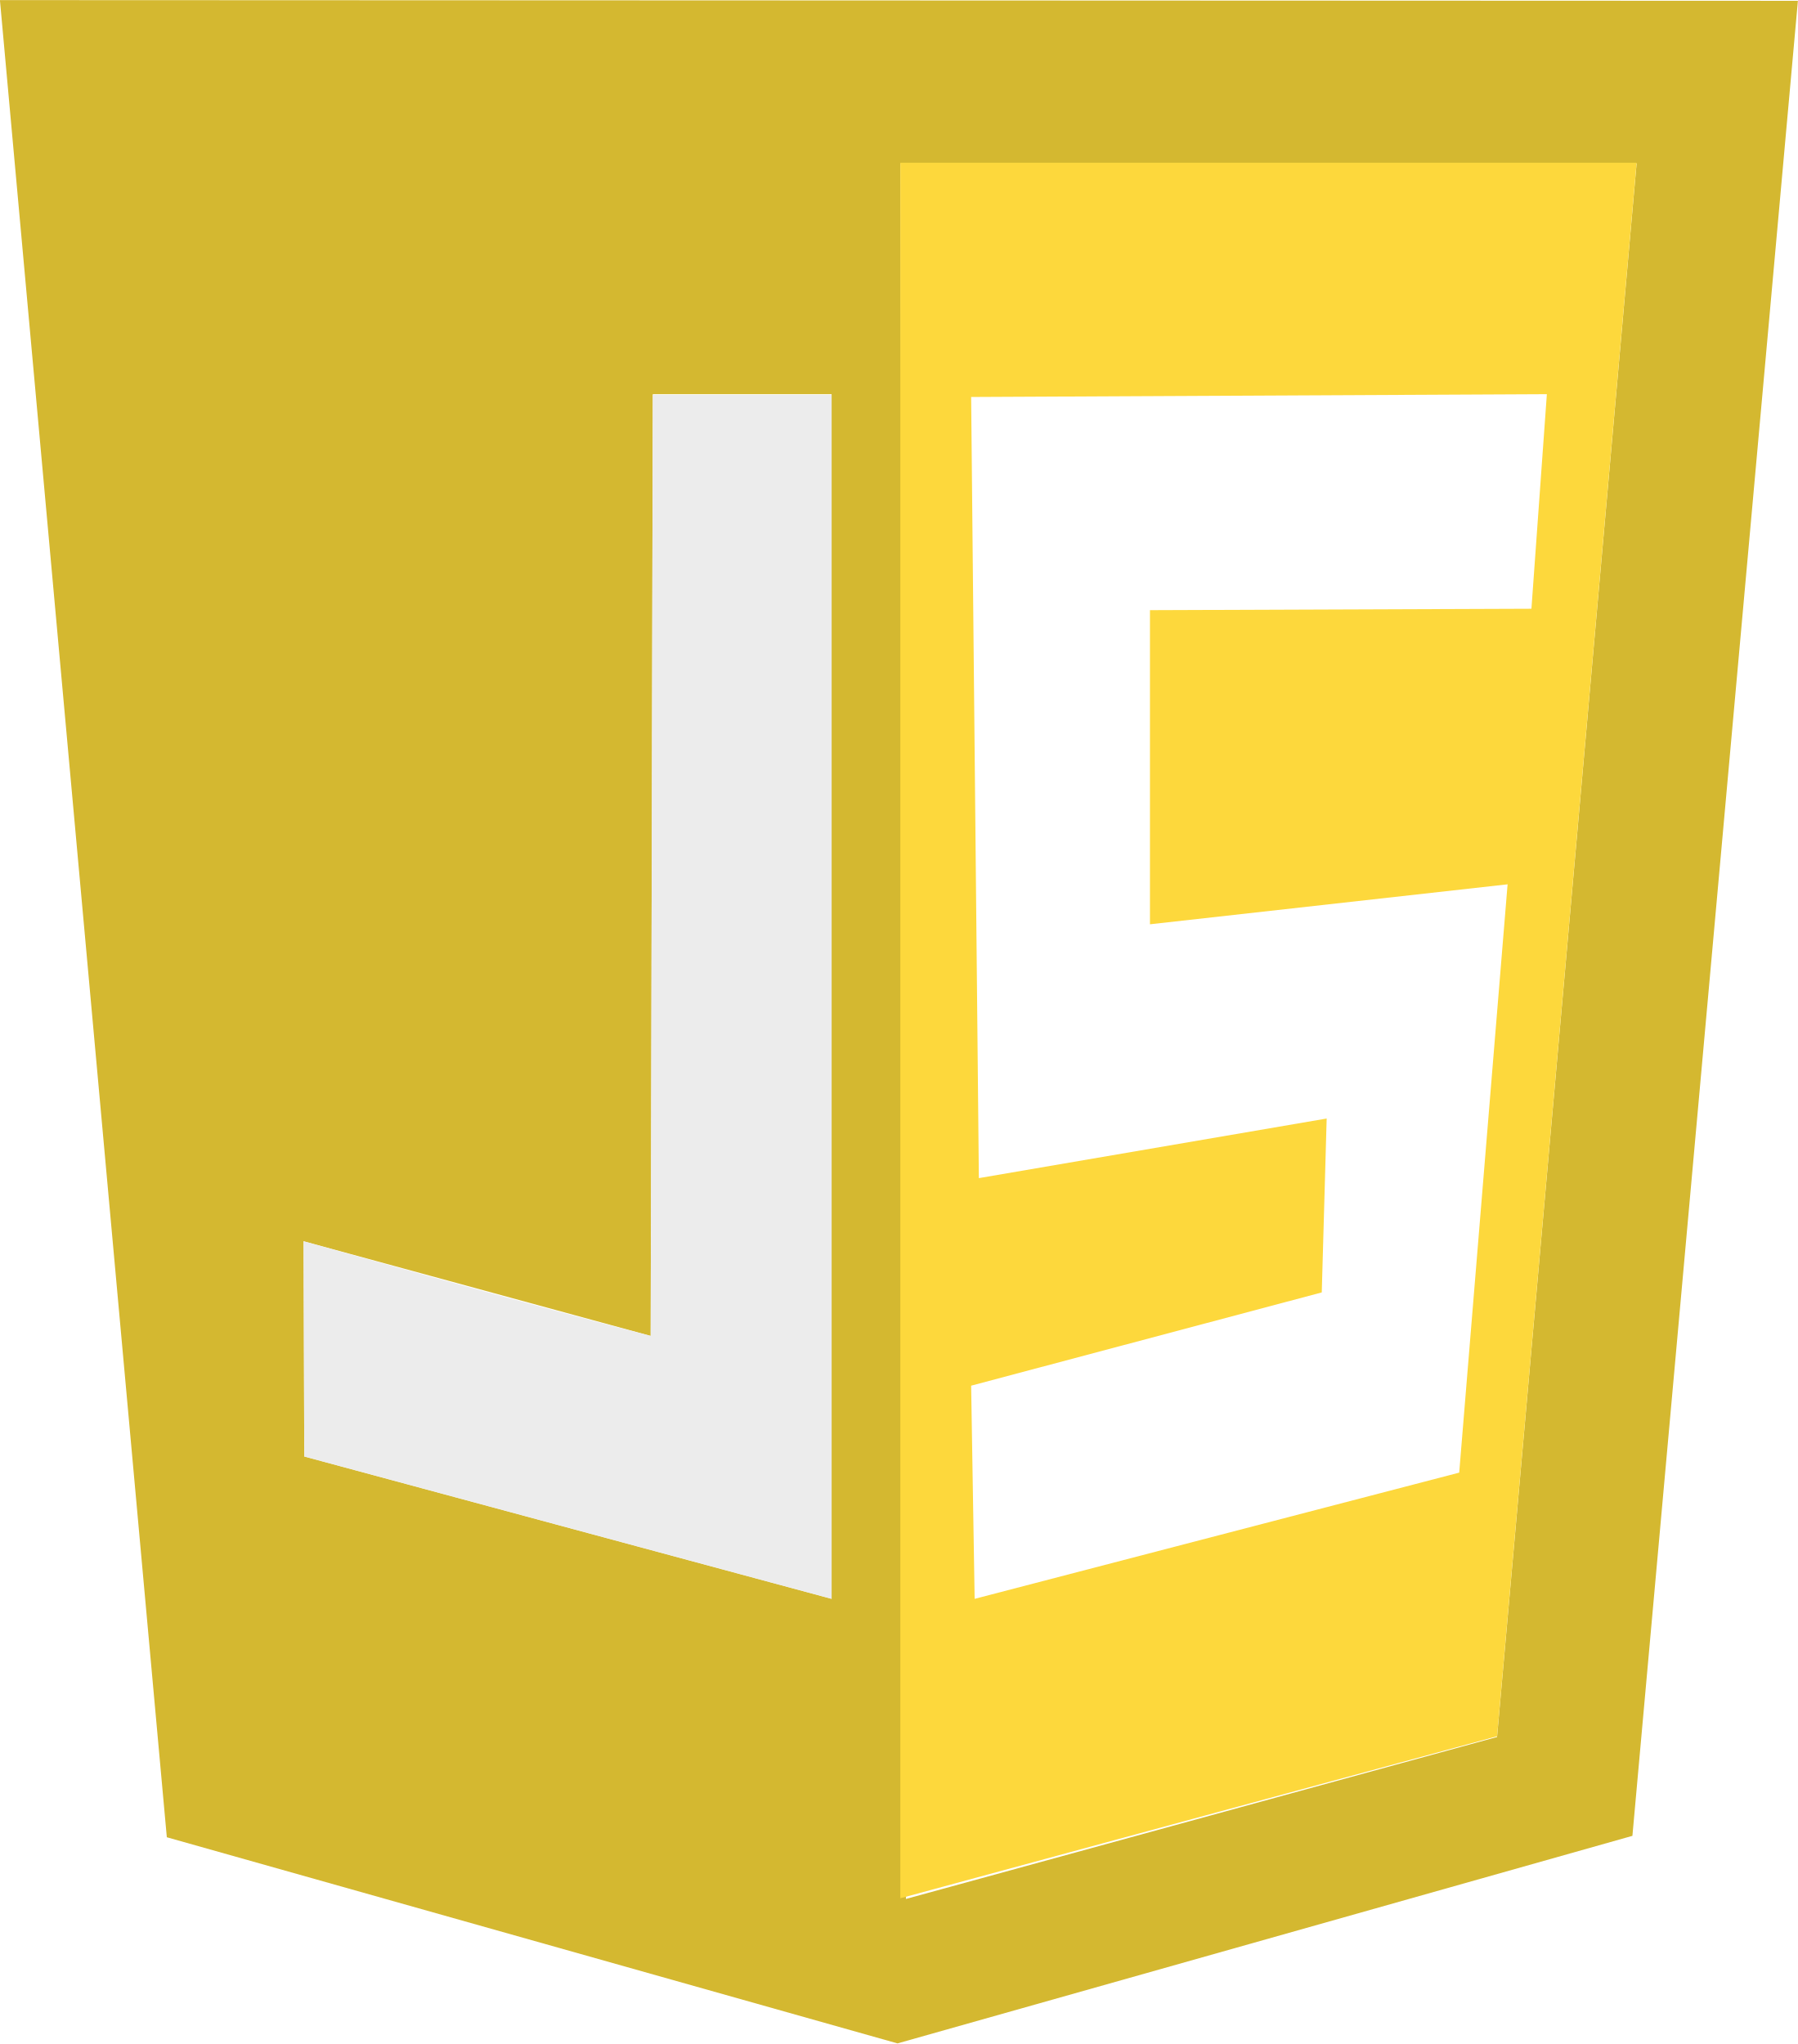
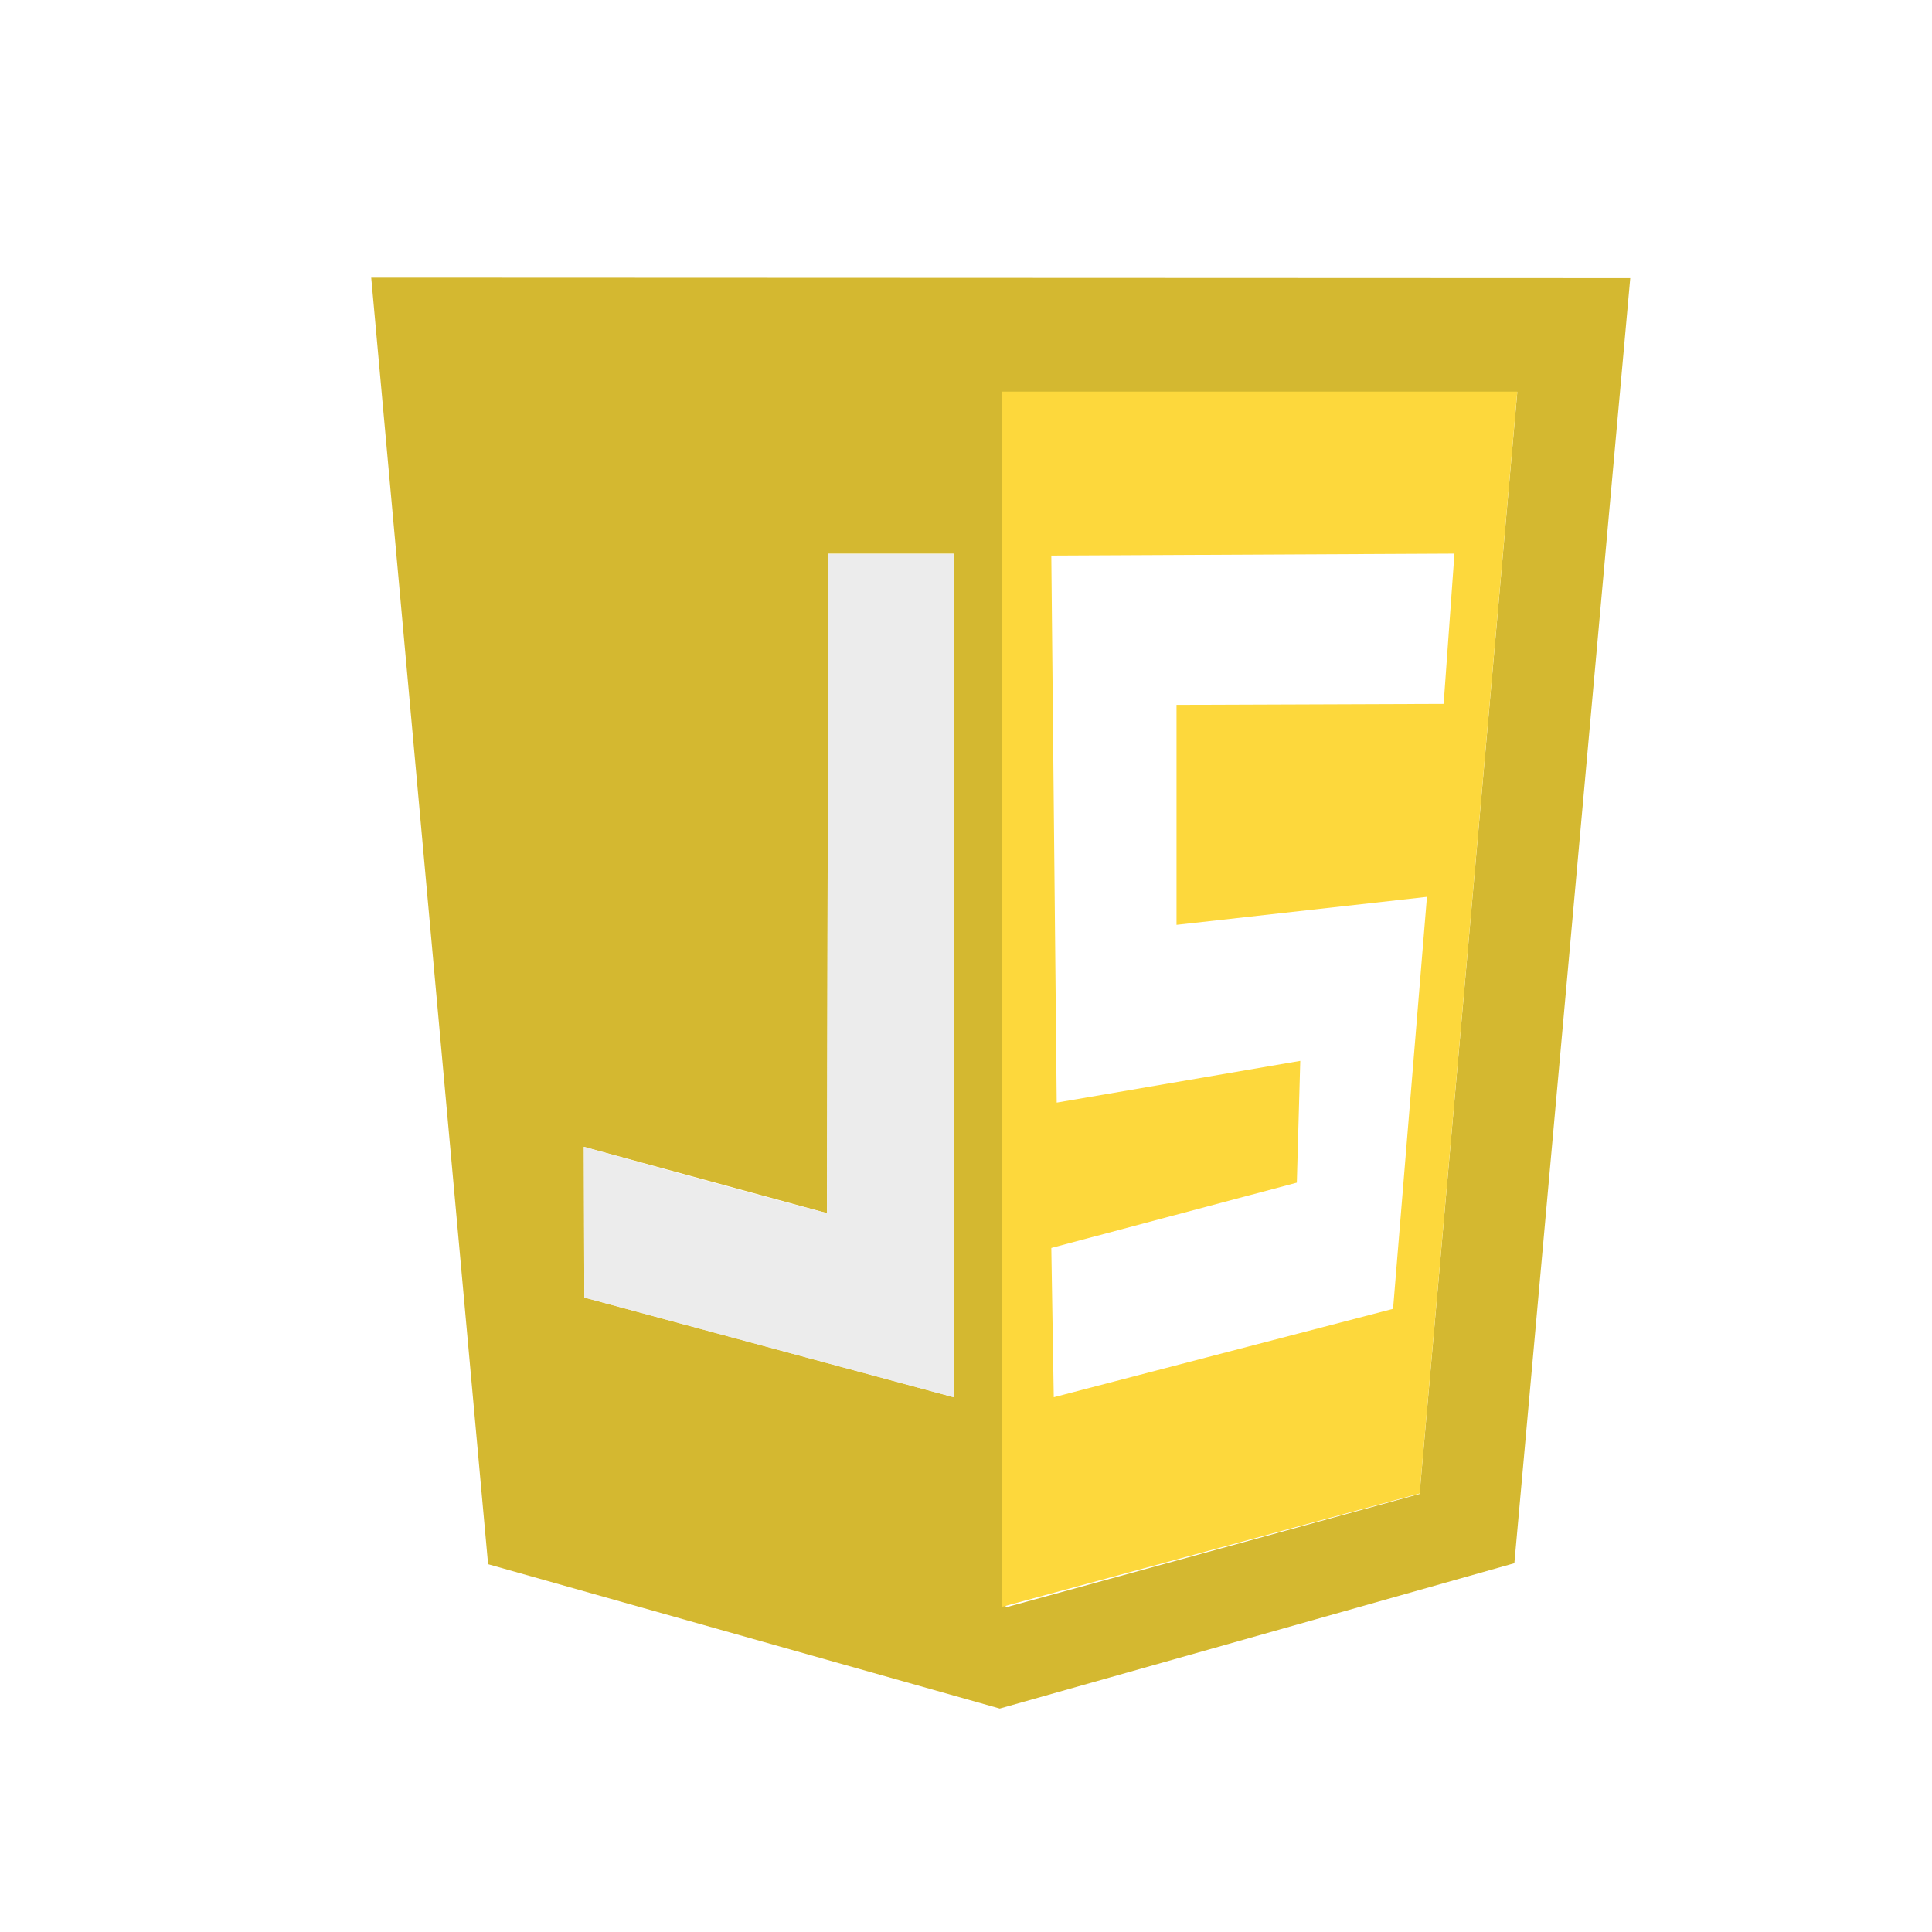
- <svg xmlns="http://www.w3.org/2000/svg" id="svg4525" viewBox="0 0 256.4 291.5" width="2199" height="2500">
-   <style>.st0{fill:#d4b830}.st1,.st2{opacity:.986;fill:#ebebeb;fill-opacity:0;enable-background:new}.st2{fill-opacity:.922}.st3{fill:#fdd83c}</style>
-   <g id="g5193" transform="translate(4.988 -113.385)">
-     <path id="path5113" class="st0" d="M18.8 375.4L-5 113.4l256.4.1-23.6 261.7L123 404.8 18.8 375.4zm189.7-14.3l19.9-224.4h-105l.8 247.5 84.3-23.1zm-94.9-191.5H88.1l-.3 134.3-49.5-13.5.1 30.7 75.2 20.3V169.6z" />
-     <path id="path5159" class="st1" d="M105.2 338.9c-3.3-1-19.6-5.4-36.2-9.9l-30.1-8.1v-15.1c0-14.8 0-15.1 1.5-14.6.8.3 11.8 3.3 24.4 6.8l22.9 6.3.2-67 .2-67h25v85.2c0 67.7-.2 85.2-.9 85.2-.5-.1-3.7-.9-7-1.8z" />
-     <path id="path5157" class="st2" d="M38.4 321.1l-.1-30.7s31.6 8.9 49.5 13.5l.3-134.2h25.5v171.7l-75.2-20.3z" />
-     <path id="path5117" class="st3" d="M123.4 136.6h105L208.5 361l-85.1 23.1V136.6zm79.7 186.8l6.9-83.9-51 5.7v-44.8l54.4-.2 2.2-30.6-82.1.4 1.1 111.4 49.6-8.5-.7 24.8-50 13.3.5 30.4 69.1-18z" />
+ <svg xmlns="http://www.w3.org/2000/svg" id="svg4525" viewBox="0 0 366.29 366.295" width="3141.466" height="3141.466" version="1.1">
+   <defs id="defs7008" />
+   <style id="style6998">.st0{fill:#d4b830}.st1,.st2{opacity:.986;fill:#ebebeb;fill-opacity:0;enable-background:new}.st2{fill-opacity:.922}.st3{fill:#fdd83c}</style>
+   <g id="g5193" transform="matrix(0.9309789,0,0,0.9309789,75.03327,-52.9292)">
+     <path id="path5113" class="st0" d="M 18.8,375.4 -5,113.4 251.4,113.5 227.8,375.2 123,404.8 Z m 189.7,-14.3 19.9,-224.4 h -105 l 0.8,247.5 z M 113.6,169.6 H 88.1 l -0.3,134.3 -49.5,-13.5 0.1,30.7 75.2,20.3 z" />
+     <path id="path5159" class="st1" d="m 105.2,338.9 c -3.3,-1 -19.6,-5.4 -36.2,-9.9 l -30.1,-8.1 v -15.1 c 0,-14.8 0,-15.1 1.5,-14.6 0.8,0.3 11.8,3.3 24.4,6.8 l 22.9,6.3 0.2,-67 0.2,-67 h 25 v 85.2 c 0,67.7 -0.2,85.2 -0.9,85.2 -0.5,-0.1 -3.7,-0.9 -7,-1.8 z" />
+     <path id="path5157" class="st2" d="m 38.4,321.1 -0.1,-30.7 c 0,0 31.6,8.9 49.5,13.5 l 0.3,-134.2 h 25.5 v 171.7 z" />
+     <path id="path5117" class="st3" d="m 123.4,136.6 h 105 L 208.5,361 123.4,384.1 Z m 79.7,186.8 6.9,-83.9 -51,5.7 v -44.8 l 54.4,-0.2 2.2,-30.6 -82.1,0.4 1.1,111.4 49.6,-8.5 -0.7,24.8 -50,13.3 0.5,30.4 z" />
  </g>
</svg>
